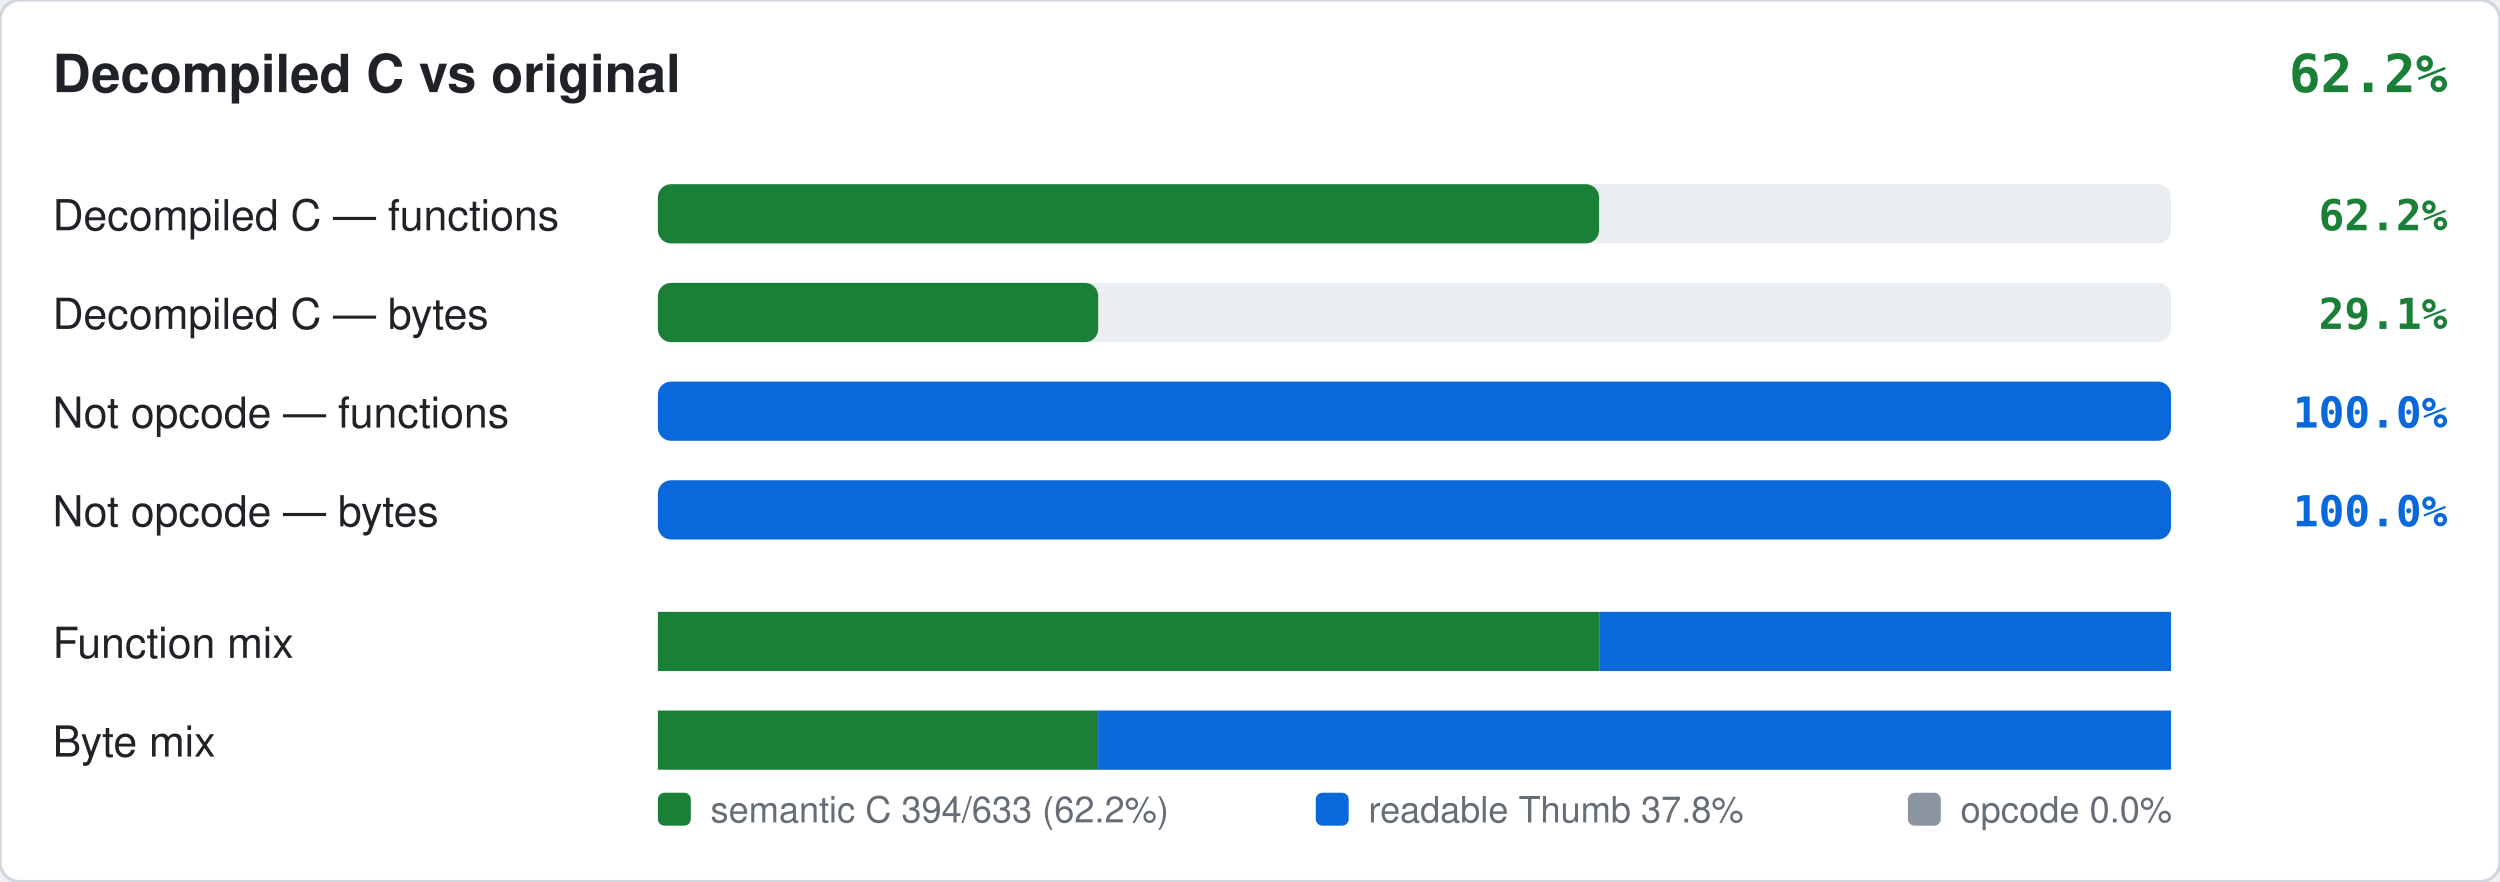
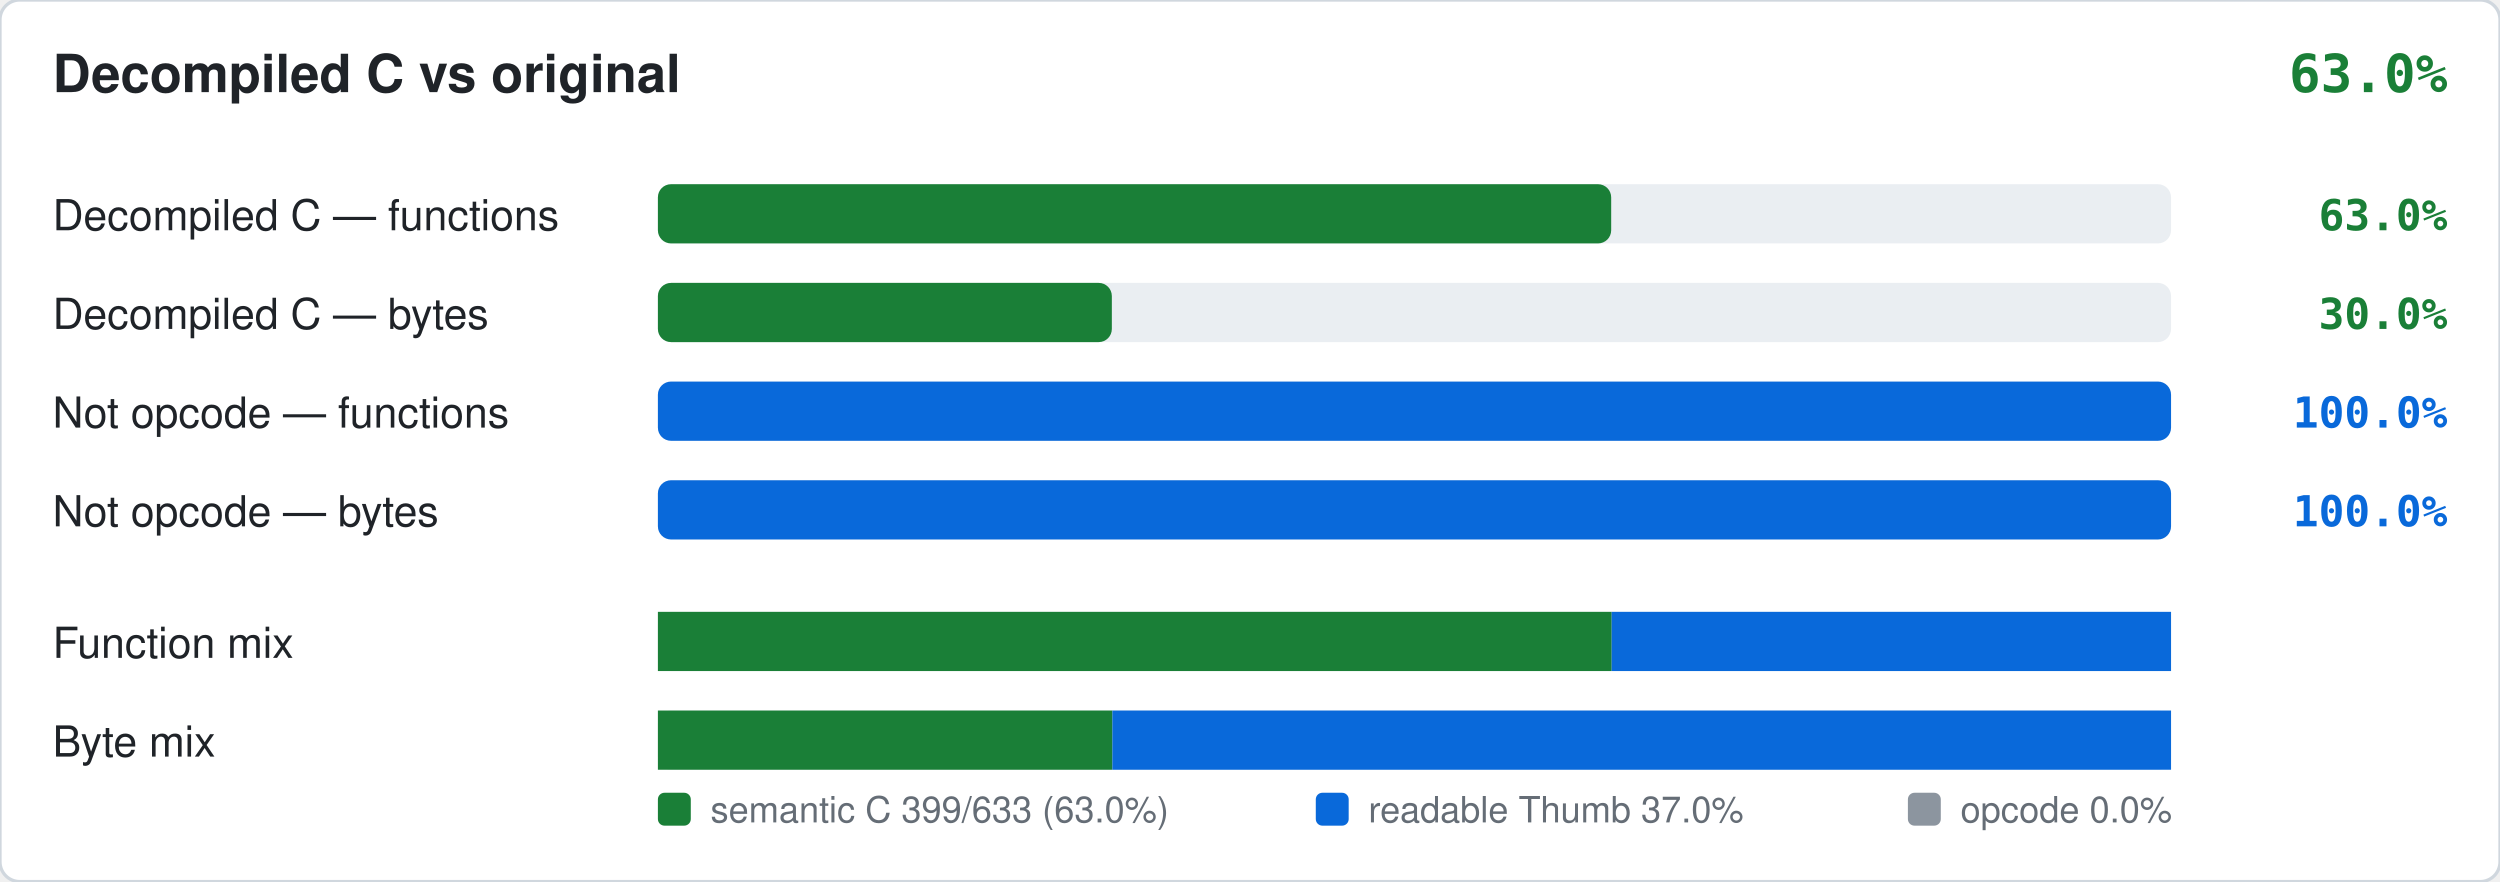
- <svg xmlns="http://www.w3.org/2000/svg" width="760" height="268" viewBox="0 0 760 268" role="img" aria-label="Decompiled C 62.2% functions, 29.1% bytes (394/633, 26,266/90,272)">
+ <svg xmlns="http://www.w3.org/2000/svg" width="760" height="268" viewBox="0 0 760 268" role="img" aria-label="Decompiled C 63.0% functions, 30.0% bytes (399/633, 27,114/90,272)">
  <rect width="760" height="268" rx="6" fill="#ffffff" stroke="#d0d7de" />
  <text x="16" y="28" font-family="-apple-system,BlinkMacSystemFont,Segoe UI,Helvetica,Arial,sans-serif" font-size="16" font-weight="600" fill="#1f2328">Decompiled C vs original</text>
-   <text x="744" y="28" text-anchor="end" font-family="ui-monospace,SFMono-Regular,Menlo,Consolas,monospace" font-size="16" font-weight="700" fill="#1a7f37">62.2%</text>
+   <text x="744" y="28" text-anchor="end" font-family="ui-monospace,SFMono-Regular,Menlo,Consolas,monospace" font-size="16" font-weight="700" fill="#1a7f37">63.0%</text>
  <text x="16" y="70" font-family="-apple-system,BlinkMacSystemFont,Segoe UI,Helvetica,Arial,sans-serif" font-size="13" fill="#1f2328">Decompiled C — functions</text>
  <rect x="200.00" y="56.00" width="460.00" height="18.00" rx="4" fill="#eaeef2" />
-   <rect x="200.00" y="56.00" width="286.12" height="18.00" rx="4" fill="#1a7f37" />
-   <text x="744" y="70" text-anchor="end" font-family="ui-monospace,SFMono-Regular,Menlo,Consolas,monospace" font-size="13" font-weight="700" fill="#1a7f37">62.2%</text>
+   <rect x="200.00" y="56.00" width="289.80" height="18.00" rx="4" fill="#1a7f37" />
+   <text x="744" y="70" text-anchor="end" font-family="ui-monospace,SFMono-Regular,Menlo,Consolas,monospace" font-size="13" font-weight="700" fill="#1a7f37">63.0%</text>
  <text x="16" y="100" font-family="-apple-system,BlinkMacSystemFont,Segoe UI,Helvetica,Arial,sans-serif" font-size="13" fill="#1f2328">Decompiled C — bytes</text>
  <rect x="200.00" y="86.00" width="460.00" height="18.00" rx="4" fill="#eaeef2" />
-   <rect x="200.00" y="86.00" width="133.86" height="18.00" rx="4" fill="#1a7f37" />
-   <text x="744" y="100" text-anchor="end" font-family="ui-monospace,SFMono-Regular,Menlo,Consolas,monospace" font-size="13" font-weight="700" fill="#1a7f37">29.1%</text>
+   <rect x="200.00" y="86.00" width="138.00" height="18.00" rx="4" fill="#1a7f37" />
+   <text x="744" y="100" text-anchor="end" font-family="ui-monospace,SFMono-Regular,Menlo,Consolas,monospace" font-size="13" font-weight="700" fill="#1a7f37">30.0%</text>
  <text x="16" y="130" font-family="-apple-system,BlinkMacSystemFont,Segoe UI,Helvetica,Arial,sans-serif" font-size="13" fill="#1f2328">Not opcode — functions</text>
  <rect x="200.00" y="116.00" width="460.00" height="18.00" rx="4" fill="#eaeef2" />
  <rect x="200.00" y="116.00" width="460.00" height="18.00" rx="4" fill="#0969da" />
  <text x="744" y="130" text-anchor="end" font-family="ui-monospace,SFMono-Regular,Menlo,Consolas,monospace" font-size="13" font-weight="700" fill="#0969da">100.0%</text>
  <text x="16" y="160" font-family="-apple-system,BlinkMacSystemFont,Segoe UI,Helvetica,Arial,sans-serif" font-size="13" fill="#1f2328">Not opcode — bytes</text>
  <rect x="200.00" y="146.00" width="460.00" height="18.00" rx="4" fill="#eaeef2" />
  <rect x="200.00" y="146.00" width="460.00" height="18.00" rx="4" fill="#0969da" />
  <text x="744" y="160" text-anchor="end" font-family="ui-monospace,SFMono-Regular,Menlo,Consolas,monospace" font-size="13" font-weight="700" fill="#0969da">100.0%</text>
  <text x="16" y="200" font-family="-apple-system,BlinkMacSystemFont,Segoe UI,Helvetica,Arial,sans-serif" font-size="13" fill="#1f2328">Function mix</text>
  <rect x="200.00" y="186.00" width="460.00" height="18.00" rx="4" fill="#eaeef2" />
-   <rect x="200.00" y="186.00" width="286.32" height="18.00" fill="#1a7f37" />
-   <rect x="486.32" y="186.00" width="173.68" height="18.00" fill="#0969da" />
+   <rect x="200.00" y="186.00" width="289.95" height="18.00" fill="#1a7f37" />
+   <rect x="489.95" y="186.00" width="170.05" height="18.00" fill="#0969da" />
  <text x="16" y="230" font-family="-apple-system,BlinkMacSystemFont,Segoe UI,Helvetica,Arial,sans-serif" font-size="13" fill="#1f2328">Byte mix</text>
  <rect x="200.00" y="216.00" width="460.00" height="18.00" rx="4" fill="#eaeef2" />
-   <rect x="200.00" y="216.00" width="133.84" height="18.00" fill="#1a7f37" />
-   <rect x="333.84" y="216.00" width="326.16" height="18.00" fill="#0969da" />
+   <rect x="200.00" y="216.00" width="138.17" height="18.00" fill="#1a7f37" />
+   <rect x="338.17" y="216.00" width="321.83" height="18.00" fill="#0969da" />
  <rect x="200" y="241" width="10" height="10" rx="2" fill="#1a7f37" />
-   <text x="216" y="250" font-family="-apple-system,BlinkMacSystemFont,Segoe UI,Helvetica,Arial,sans-serif" font-size="11" fill="#656d76">semantic C 394/633 (62.2%)</text>
+   <text x="216" y="250" font-family="-apple-system,BlinkMacSystemFont,Segoe UI,Helvetica,Arial,sans-serif" font-size="11" fill="#656d76">semantic C 399/633 (63.0%)</text>
  <rect x="400" y="241" width="10" height="10" rx="2" fill="#0969da" />
-   <text x="416" y="250" font-family="-apple-system,BlinkMacSystemFont,Segoe UI,Helvetica,Arial,sans-serif" font-size="11" fill="#656d76">readable Thumb 37.8%</text>
+   <text x="416" y="250" font-family="-apple-system,BlinkMacSystemFont,Segoe UI,Helvetica,Arial,sans-serif" font-size="11" fill="#656d76">readable Thumb 37.0%</text>
  <rect x="580" y="241" width="10" height="10" rx="2" fill="#8c959f" />
  <text x="596" y="250" font-family="-apple-system,BlinkMacSystemFont,Segoe UI,Helvetica,Arial,sans-serif" font-size="11" fill="#656d76">opcode 0.0%</text>
</svg>
